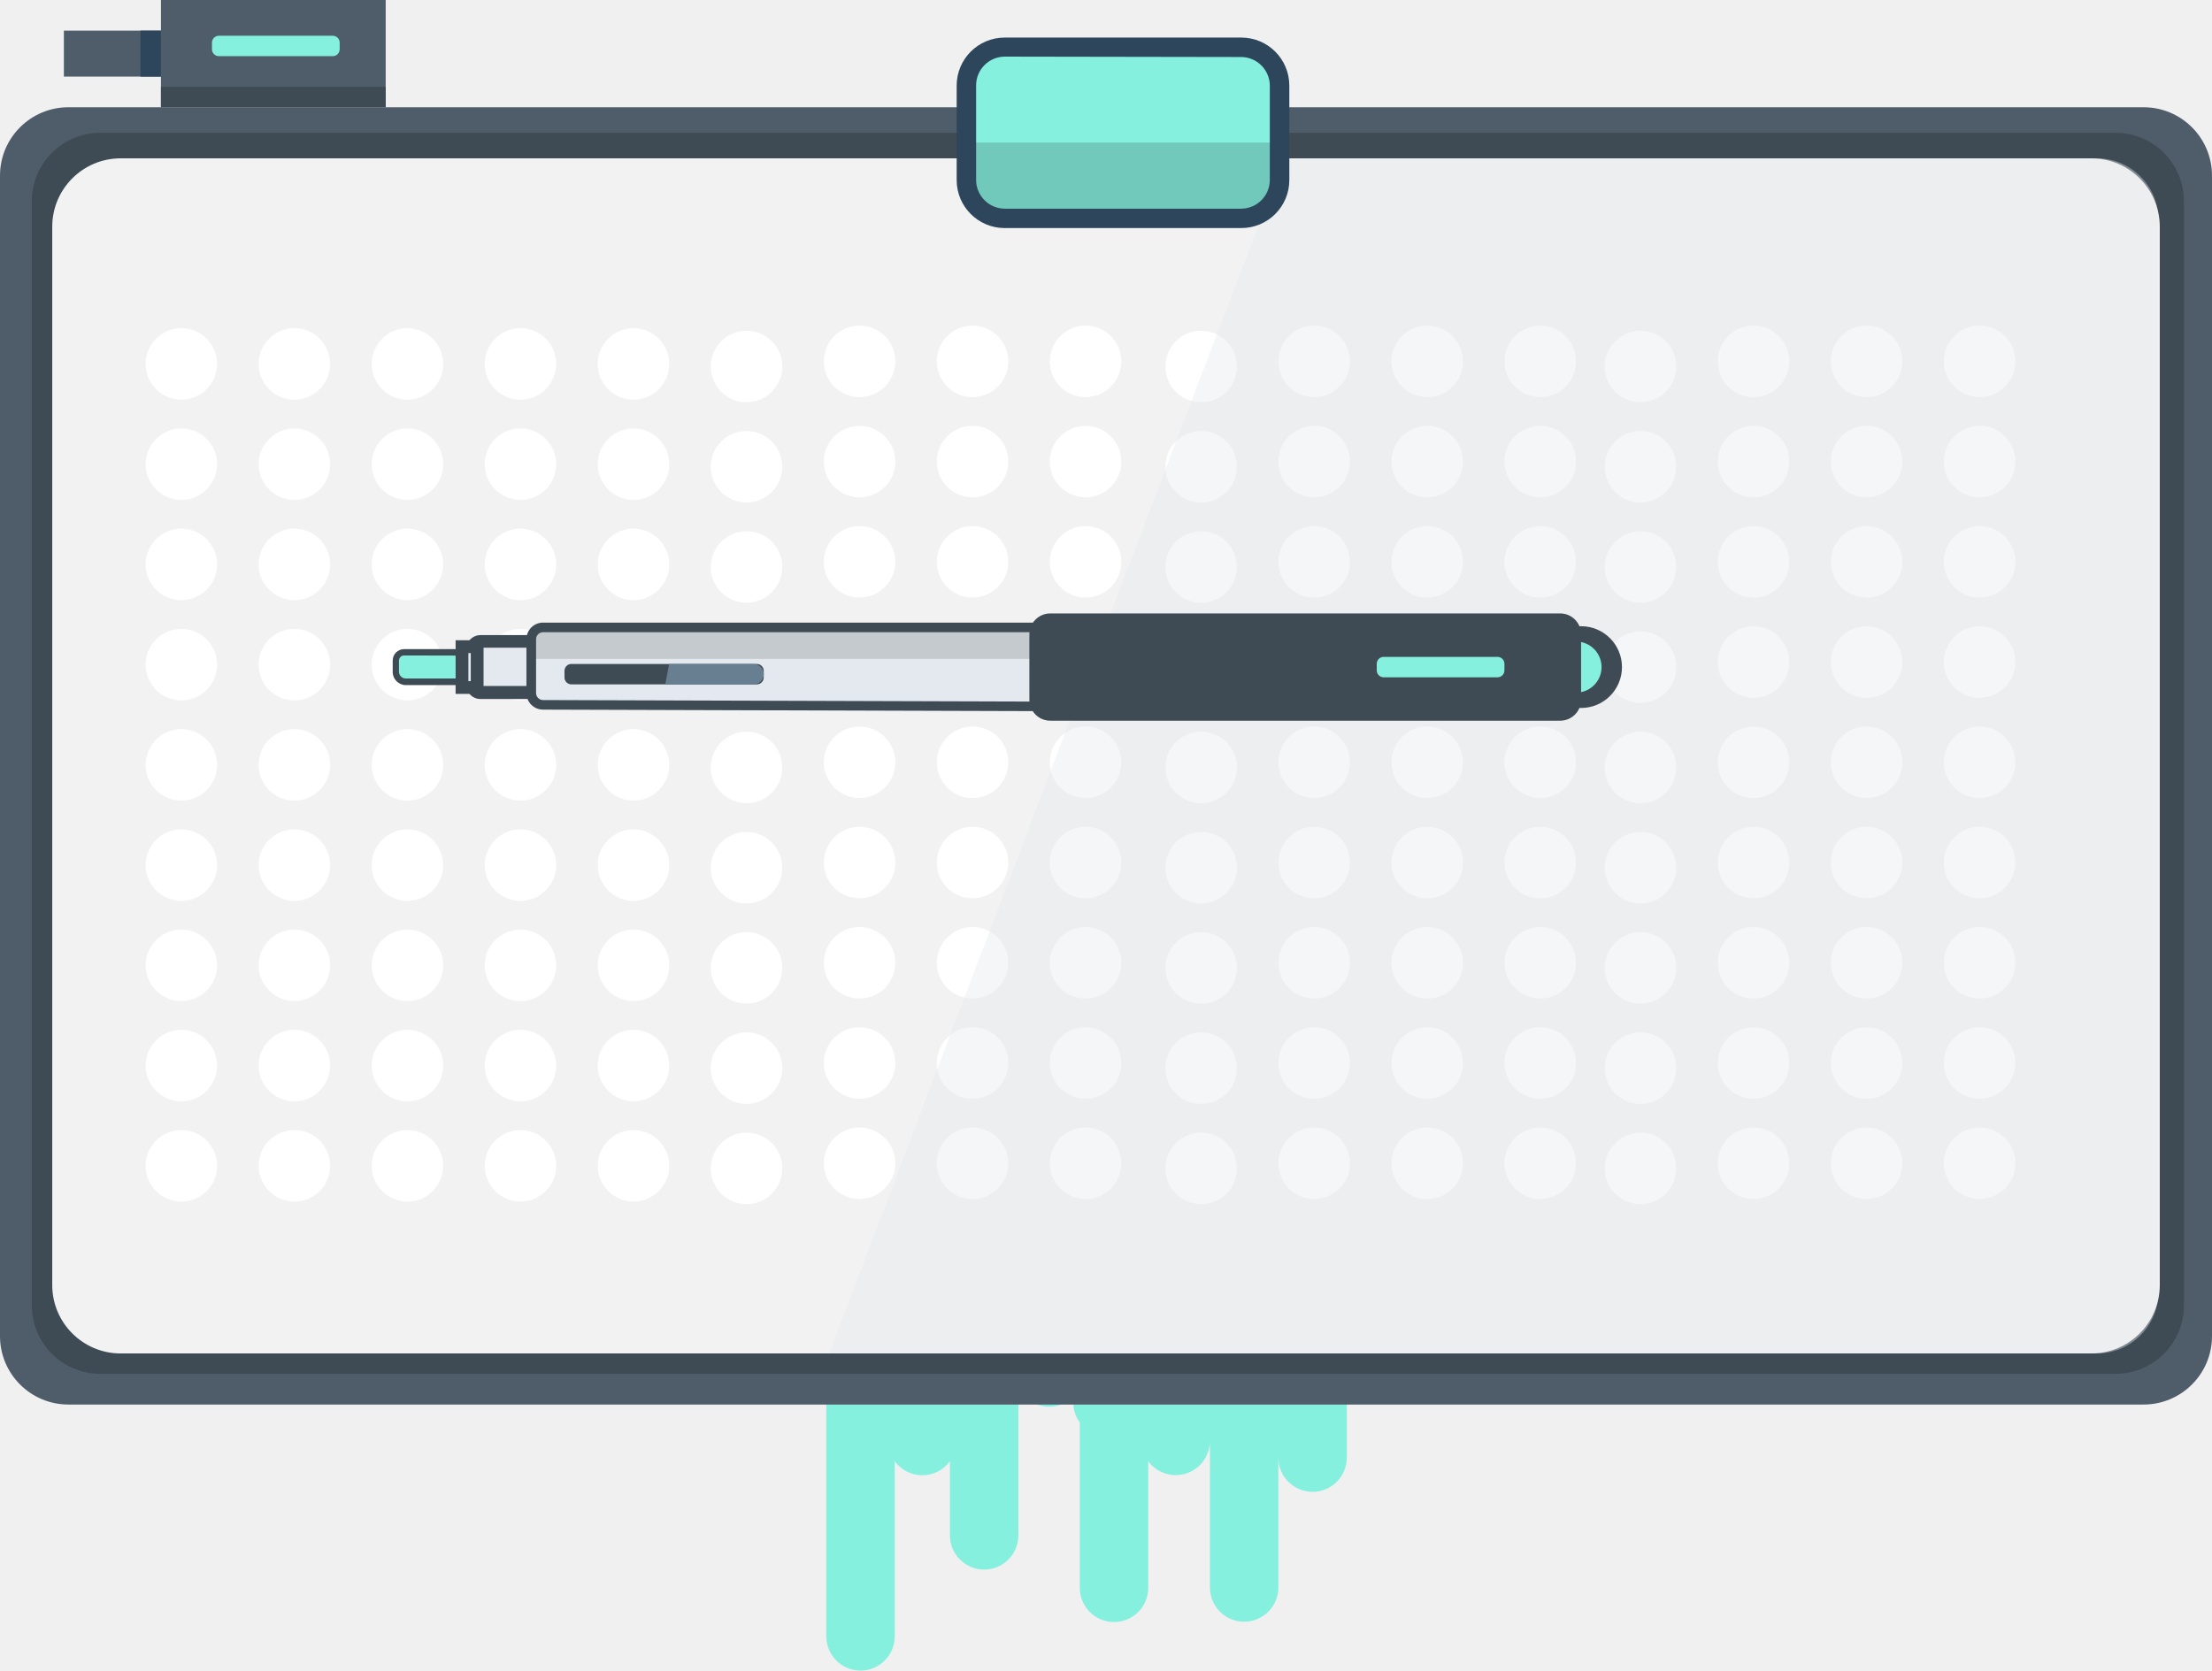
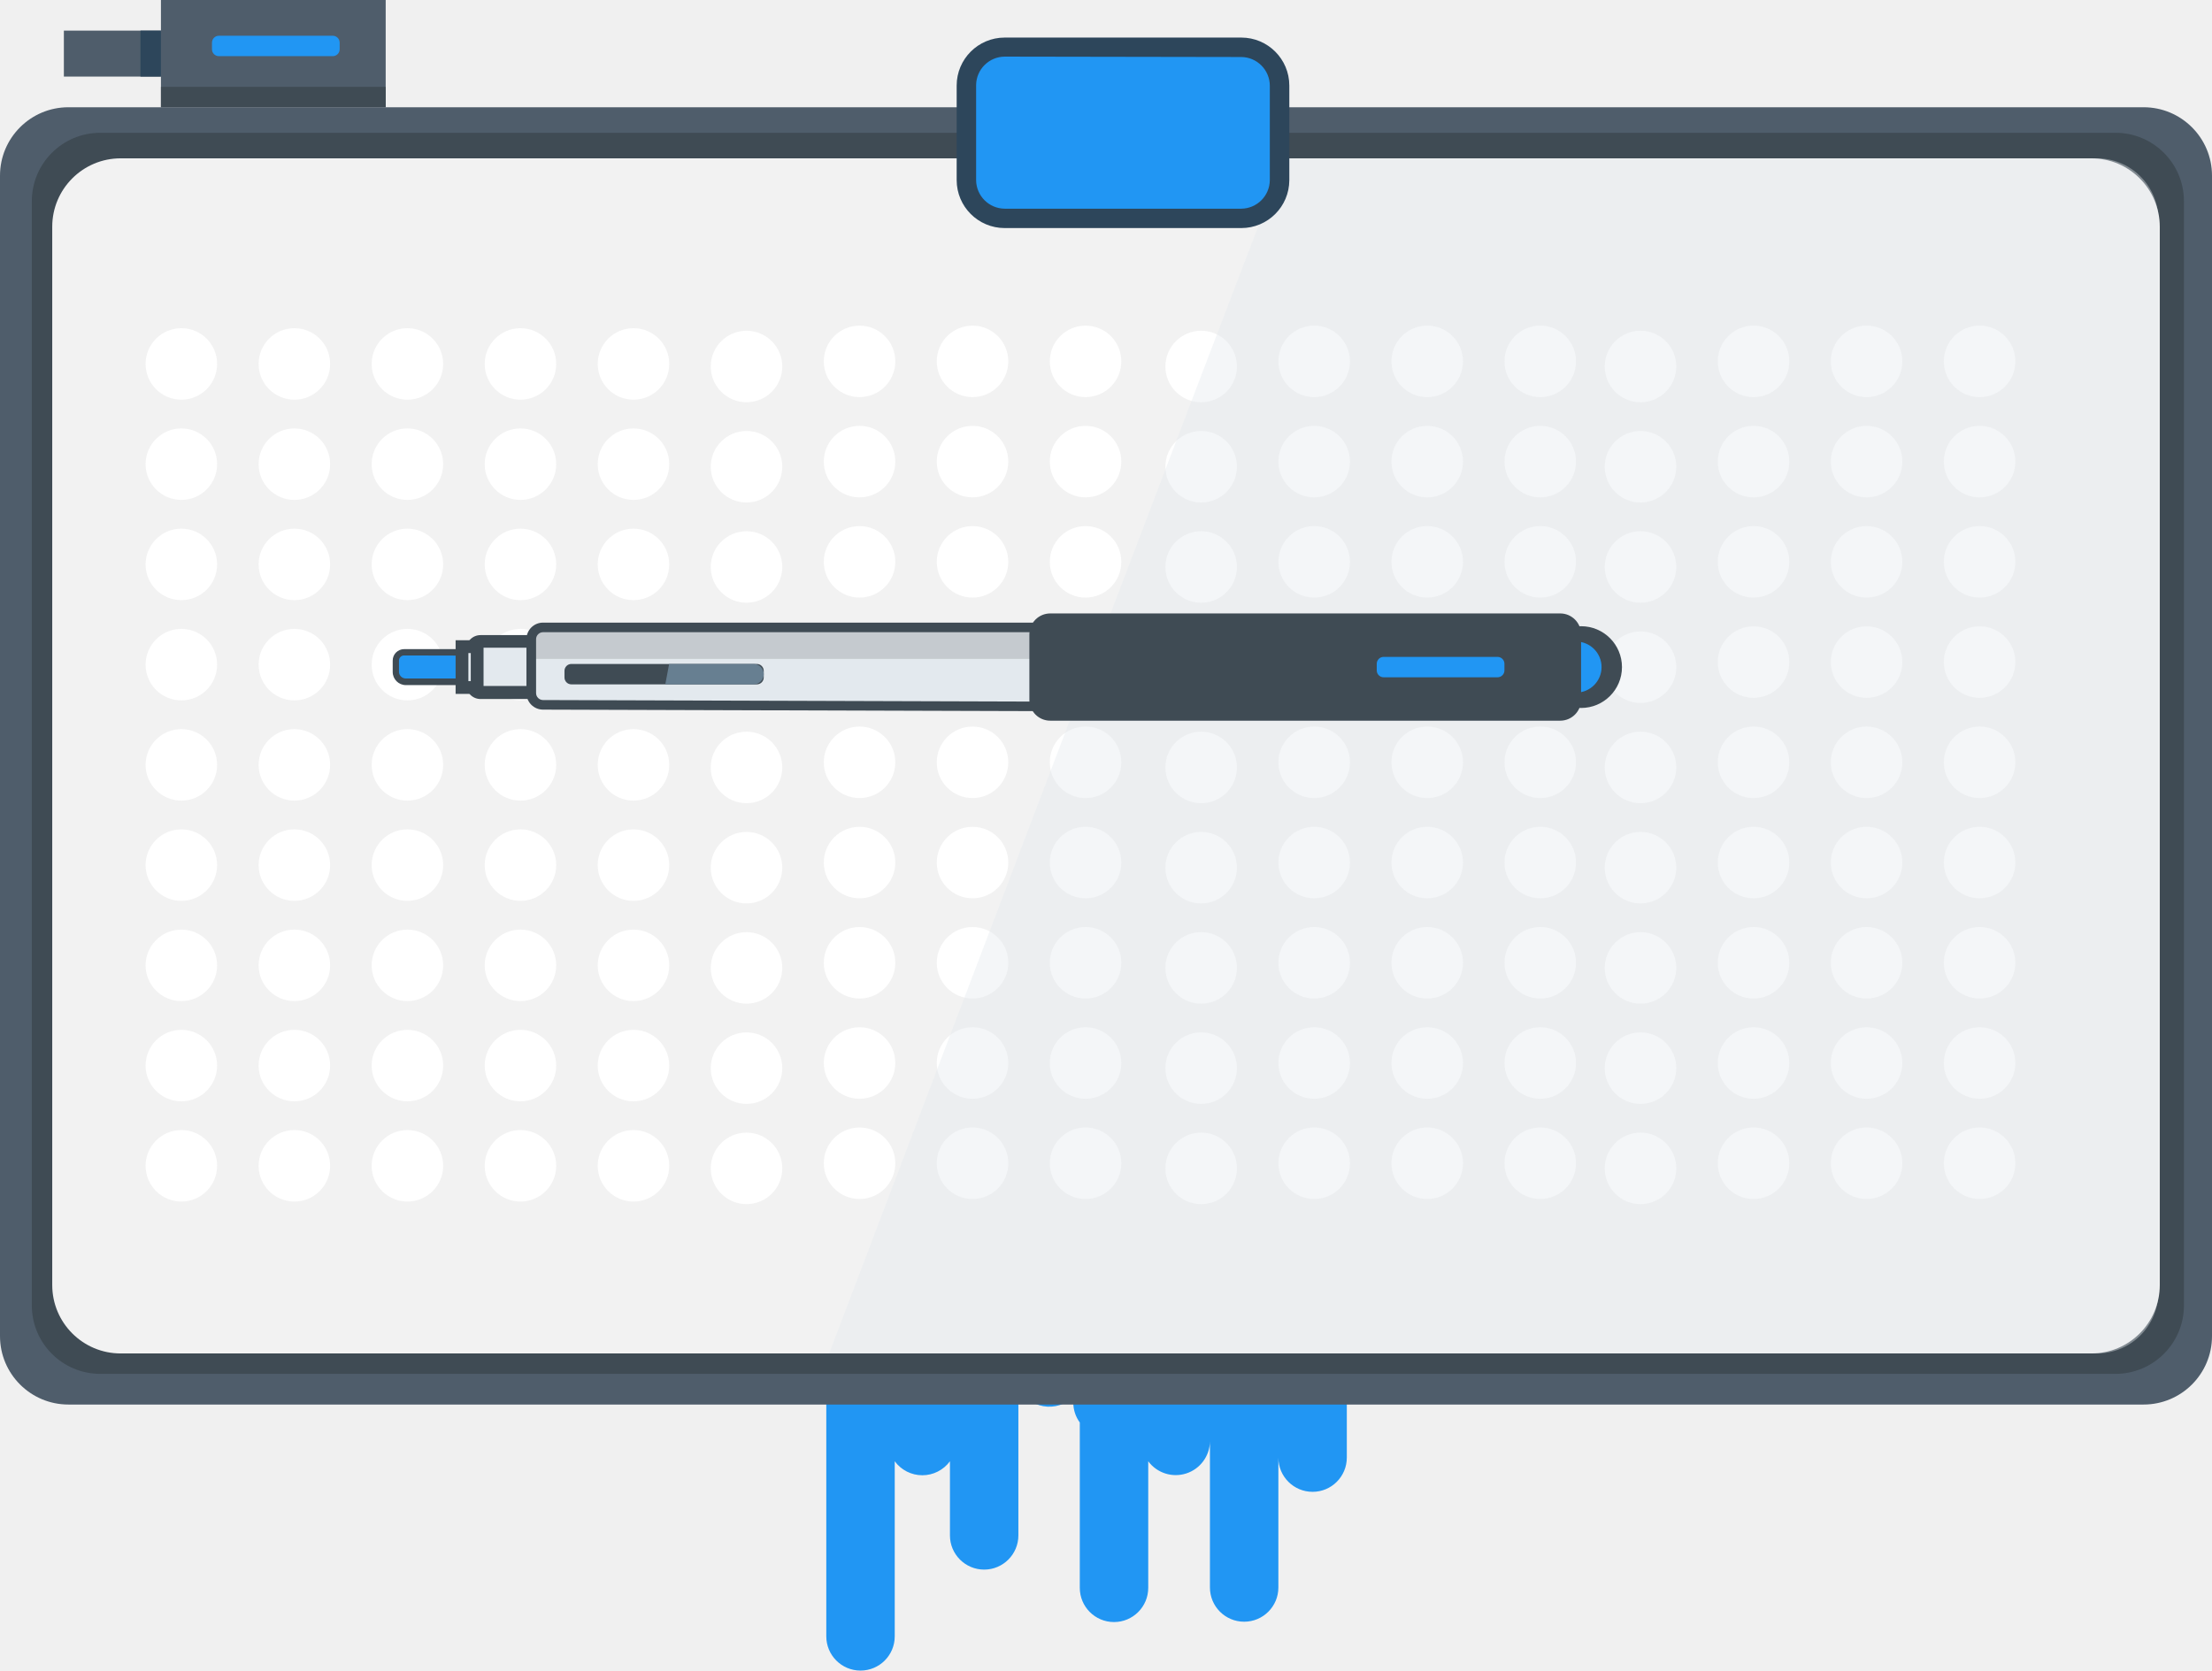
<svg xmlns="http://www.w3.org/2000/svg" viewBox="0 0 387.87 292.95">
  <defs>
-     <style>.cls-1{fill:#86f0df;}.cls-2{fill:#4f5d6b;}.cls-3{fill:#3f4b54;}.cls-4{fill:#f2f2f2;}.cls-5{fill:#2d465b;}.cls-6{fill:#fff;}.cls-7,.cls-8{fill:#e3e9ee;}.cls-7{opacity:0.4;}.cls-9{fill:#a8acaf;opacity:0.5;}.cls-10{fill:#677f91;}.cls-11{fill:#70c9bb;}</style>
+     <style>.cls-1{fill:#2196f3;}.cls-2{fill:#4f5d6b;}.cls-3{fill:#3f4b54;}.cls-4{fill:#f2f2f2;}.cls-5{fill:#2d465b;}.cls-6{fill:#fff;}.cls-7,.cls-8{fill:#e3e9ee;}.cls-7{opacity:0.4;}.cls-9{fill:#a8acaf;opacity:0.5;}.cls-10{fill:#677f91;}.cls-11{fill:#2196f3;}</style>
  </defs>
  <g id="Layer_2" data-name="Layer 2">
    <g id="Layer_1-2" data-name="Layer 1">
      <path class="cls-1" d="M149.75,146a6,6,0,0,0-6,6V232.3a5.94,5.94,0,0,0,1.14,3.49V287a6,6,0,1,0,12,0V256.29a6,6,0,0,0,9.68,0v13a6,6,0,0,0,12,0v-26A6,6,0,0,0,188.2,245v1a5.94,5.94,0,0,0,1.14,3.49v29a6,6,0,1,0,12,0V256.29a6,6,0,0,0,10.82-3.49v25.63a6,6,0,1,0,12,0V255.65a6,6,0,0,0,12,0V175.34a6,6,0,0,0-9.68-4.69v23.48a6.54,6.54,0,0,1-9.68,5.75v14.19a6.55,6.55,0,1,1-13.1,0v-47a6,6,0,0,0-3.42,5.4v-6.83a6,6,0,0,0-10.25-4.17v-1A6,6,0,0,0,178.51,158v-6a6,6,0,0,0-2.28-4.69v40.57a6.55,6.55,0,1,1-13.1,0V146.18a5.87,5.87,0,0,0-1.42-.17,6,6,0,0,0-6,6A6,6,0,0,0,149.75,146Z" />
      <rect class="cls-2" y="18.81" width="387.87" height="227.53" rx="12" ry="12" />
      <rect class="cls-3" x="5.58" y="23.29" width="377.37" height="217.67" rx="12" ry="12" />
      <rect class="cls-4" x="9.16" y="27.77" width="369.55" height="209.61" rx="12" ry="12" />
      <rect class="cls-2" x="28.22" width="39.41" height="18.81" />
      <rect class="cls-2" x="11.2" y="5.37" width="17.92" height="8.06" />
      <rect class="cls-5" x="24.63" y="5.37" width="3.58" height="8.06" />
      <rect class="cls-3" x="28.22" y="15.23" width="39.41" height="3.58" />
      <circle class="cls-6" cx="31.8" cy="63.83" r="6.27" />
      <circle class="cls-6" cx="31.8" cy="81.41" r="6.27" />
      <circle class="cls-6" cx="31.8" cy="98.99" r="6.27" />
      <circle class="cls-6" cx="31.8" cy="116.57" r="6.27" />
      <circle class="cls-6" cx="31.8" cy="134.15" r="6.27" />
      <circle class="cls-6" cx="31.8" cy="151.73" r="6.27" />
      <circle class="cls-6" cx="31.8" cy="169.31" r="6.27" />
      <circle class="cls-6" cx="31.8" cy="186.89" r="6.27" />
      <circle class="cls-6" cx="31.8" cy="204.47" r="6.27" />
      <circle class="cls-6" cx="51.62" cy="63.83" r="6.27" />
      <circle class="cls-6" cx="51.62" cy="81.41" r="6.27" />
      <circle class="cls-6" cx="51.62" cy="98.99" r="6.27" />
      <circle class="cls-6" cx="51.62" cy="116.57" r="6.27" />
      <circle class="cls-6" cx="51.62" cy="134.15" r="6.27" />
      <circle class="cls-6" cx="51.62" cy="151.73" r="6.27" />
      <circle class="cls-6" cx="51.62" cy="169.31" r="6.27" />
      <circle class="cls-6" cx="51.62" cy="186.89" r="6.27" />
      <circle class="cls-6" cx="51.62" cy="204.47" r="6.27" />
      <circle class="cls-6" cx="91.26" cy="63.83" r="6.27" />
      <circle class="cls-6" cx="91.26" cy="81.41" r="6.27" />
      <circle class="cls-6" cx="91.26" cy="98.99" r="6.27" />
      <circle class="cls-6" cx="91.26" cy="116.57" r="6.27" />
      <circle class="cls-6" cx="91.26" cy="134.15" r="6.27" />
      <circle class="cls-6" cx="91.26" cy="151.73" r="6.27" />
      <circle class="cls-6" cx="91.26" cy="169.31" r="6.27" />
      <circle class="cls-6" cx="91.26" cy="186.89" r="6.27" />
      <circle class="cls-6" cx="91.26" cy="204.47" r="6.27" />
      <circle class="cls-6" cx="111.08" cy="63.83" r="6.27" />
      <circle class="cls-6" cx="111.08" cy="81.41" r="6.27" />
      <circle class="cls-6" cx="111.08" cy="98.99" r="6.27" />
      <circle class="cls-6" cx="111.08" cy="116.57" r="6.27" />
      <circle class="cls-6" cx="111.08" cy="134.15" r="6.27" />
      <circle class="cls-6" cx="111.08" cy="151.73" r="6.27" />
      <circle class="cls-6" cx="111.08" cy="169.31" r="6.27" />
      <circle class="cls-6" cx="111.08" cy="186.89" r="6.27" />
      <circle class="cls-6" cx="111.08" cy="204.47" r="6.27" />
      <circle class="cls-6" cx="130.9" cy="64.28" r="6.27" />
      <circle class="cls-6" cx="130.9" cy="81.86" r="6.27" />
      <circle class="cls-6" cx="130.9" cy="99.44" r="6.27" />
      <circle class="cls-6" cx="130.9" cy="117.02" r="6.27" />
      <circle class="cls-6" cx="130.9" cy="134.6" r="6.27" />
      <circle class="cls-6" cx="130.9" cy="152.18" r="6.27" />
      <circle class="cls-6" cx="130.9" cy="169.76" r="6.27" />
      <circle class="cls-6" cx="130.9" cy="187.34" r="6.27" />
      <circle class="cls-6" cx="130.9" cy="204.92" r="6.27" />
      <circle class="cls-6" cx="150.72" cy="63.38" r="6.27" />
      <circle class="cls-6" cx="150.72" cy="80.96" r="6.27" />
      <circle class="cls-6" cx="150.72" cy="98.54" r="6.27" />
      <circle class="cls-6" cx="150.72" cy="116.12" r="6.27" />
      <circle class="cls-6" cx="150.72" cy="133.7" r="6.27" />
      <circle class="cls-6" cx="150.72" cy="151.28" r="6.27" />
      <circle class="cls-6" cx="150.72" cy="168.86" r="6.27" />
      <circle class="cls-6" cx="150.72" cy="186.44" r="6.27" />
      <circle class="cls-6" cx="150.72" cy="204.02" r="6.27" />
      <circle class="cls-6" cx="170.53" cy="63.38" r="6.27" />
      <circle class="cls-6" cx="170.53" cy="80.96" r="6.27" />
      <circle class="cls-6" cx="170.53" cy="98.54" r="6.27" />
      <circle class="cls-6" cx="170.53" cy="116.12" r="6.27" />
      <circle class="cls-6" cx="170.53" cy="133.7" r="6.27" />
      <circle class="cls-6" cx="170.53" cy="151.28" r="6.27" />
      <circle class="cls-6" cx="170.53" cy="168.86" r="6.27" />
      <circle class="cls-6" cx="170.53" cy="186.44" r="6.27" />
      <circle class="cls-6" cx="170.53" cy="204.02" r="6.27" />
      <circle class="cls-6" cx="190.35" cy="63.38" r="6.27" />
      <circle class="cls-6" cx="190.35" cy="80.96" r="6.27" />
      <circle class="cls-6" cx="190.35" cy="98.54" r="6.27" />
      <circle class="cls-6" cx="190.35" cy="116.12" r="6.27" />
      <circle class="cls-6" cx="190.35" cy="133.7" r="6.27" />
      <circle class="cls-6" cx="190.35" cy="151.28" r="6.27" />
      <circle class="cls-6" cx="190.35" cy="168.86" r="6.27" />
      <circle class="cls-6" cx="190.35" cy="186.44" r="6.27" />
      <circle class="cls-6" cx="190.35" cy="204.02" r="6.27" />
      <circle class="cls-6" cx="210.62" cy="64.28" r="6.27" />
      <circle class="cls-6" cx="210.62" cy="81.86" r="6.27" />
      <circle class="cls-6" cx="210.62" cy="99.44" r="6.27" />
      <circle class="cls-6" cx="210.62" cy="117.02" r="6.27" />
      <circle class="cls-6" cx="210.62" cy="134.6" r="6.27" />
      <circle class="cls-6" cx="210.62" cy="152.18" r="6.27" />
      <circle class="cls-6" cx="210.62" cy="169.76" r="6.27" />
      <circle class="cls-6" cx="210.62" cy="187.34" r="6.27" />
      <circle class="cls-6" cx="210.62" cy="204.92" r="6.27" />
      <circle class="cls-6" cx="230.44" cy="63.38" r="6.27" />
      <circle class="cls-6" cx="230.44" cy="80.96" r="6.27" />
      <circle class="cls-6" cx="230.44" cy="98.54" r="6.27" />
      <circle class="cls-6" cx="230.44" cy="116.12" r="6.27" />
      <circle class="cls-6" cx="230.44" cy="133.7" r="6.27" />
      <circle class="cls-6" cx="230.44" cy="151.28" r="6.27" />
      <circle class="cls-6" cx="230.44" cy="168.86" r="6.27" />
      <circle class="cls-6" cx="230.44" cy="186.44" r="6.27" />
      <circle class="cls-6" cx="230.44" cy="204.02" r="6.27" />
      <circle class="cls-6" cx="250.26" cy="63.38" r="6.27" />
      <circle class="cls-6" cx="250.26" cy="80.96" r="6.27" />
      <circle class="cls-6" cx="250.26" cy="98.54" r="6.27" />
      <circle class="cls-6" cx="250.26" cy="116.12" r="6.27" />
      <circle class="cls-6" cx="250.26" cy="133.7" r="6.27" />
      <circle class="cls-6" cx="250.26" cy="151.28" r="6.27" />
      <circle class="cls-6" cx="250.26" cy="168.86" r="6.27" />
      <circle class="cls-6" cx="250.26" cy="186.44" r="6.27" />
      <circle class="cls-6" cx="250.26" cy="204.02" r="6.27" />
      <circle class="cls-6" cx="270.08" cy="63.38" r="6.27" />
      <circle class="cls-6" cx="270.08" cy="80.96" r="6.27" />
      <circle class="cls-6" cx="270.08" cy="98.54" r="6.27" />
      <circle class="cls-6" cx="270.08" cy="116.12" r="6.27" />
      <circle class="cls-6" cx="270.08" cy="133.7" r="6.27" />
      <circle class="cls-6" cx="270.08" cy="151.28" r="6.27" />
      <circle class="cls-6" cx="270.08" cy="168.86" r="6.27" />
      <circle class="cls-6" cx="270.08" cy="186.44" r="6.27" />
      <circle class="cls-6" cx="270.08" cy="204.02" r="6.27" />
      <circle class="cls-6" cx="287.66" cy="64.28" r="6.27" />
      <circle class="cls-6" cx="287.66" cy="81.86" r="6.27" />
      <circle class="cls-6" cx="287.66" cy="99.44" r="6.27" />
      <circle class="cls-6" cx="287.66" cy="117.02" r="6.27" />
      <circle class="cls-6" cx="287.66" cy="134.6" r="6.27" />
      <circle class="cls-6" cx="287.66" cy="152.18" r="6.27" />
      <circle class="cls-6" cx="287.66" cy="169.76" r="6.27" />
      <circle class="cls-6" cx="287.66" cy="187.34" r="6.27" />
      <circle class="cls-6" cx="287.66" cy="204.92" r="6.27" />
      <circle class="cls-6" cx="307.48" cy="63.38" r="6.27" />
      <circle class="cls-6" cx="307.48" cy="80.96" r="6.27" />
      <circle class="cls-6" cx="307.48" cy="98.54" r="6.27" />
      <circle class="cls-6" cx="307.48" cy="116.12" r="6.27" />
      <circle class="cls-6" cx="307.48" cy="133.7" r="6.27" />
      <circle class="cls-6" cx="307.48" cy="151.28" r="6.27" />
      <circle class="cls-6" cx="307.48" cy="168.86" r="6.27" />
      <circle class="cls-6" cx="307.48" cy="186.44" r="6.27" />
      <circle class="cls-6" cx="307.48" cy="204.02" r="6.27" />
      <circle class="cls-6" cx="327.3" cy="63.38" r="6.27" />
      <circle class="cls-6" cx="327.3" cy="80.96" r="6.27" />
      <circle class="cls-6" cx="327.3" cy="98.54" r="6.27" />
      <circle class="cls-6" cx="327.3" cy="116.12" r="6.27" />
      <circle class="cls-6" cx="327.3" cy="133.7" r="6.27" />
      <circle class="cls-6" cx="327.3" cy="151.28" r="6.27" />
      <circle class="cls-6" cx="327.3" cy="168.86" r="6.27" />
      <circle class="cls-6" cx="327.3" cy="186.44" r="6.27" />
      <circle class="cls-6" cx="327.3" cy="204.02" r="6.27" />
      <circle class="cls-6" cx="347.12" cy="63.38" r="6.27" />
      <circle class="cls-6" cx="347.12" cy="80.96" r="6.27" />
      <circle class="cls-6" cx="347.12" cy="98.54" r="6.27" />
      <circle class="cls-6" cx="347.12" cy="116.12" r="6.27" />
      <circle class="cls-6" cx="347.12" cy="133.7" r="6.27" />
      <circle class="cls-6" cx="347.12" cy="151.28" r="6.27" />
      <circle class="cls-6" cx="347.12" cy="168.86" r="6.27" />
      <circle class="cls-6" cx="347.12" cy="186.44" r="6.27" />
      <circle class="cls-6" cx="347.12" cy="204.02" r="6.27" />
      <circle class="cls-6" cx="71.44" cy="63.83" r="6.27" />
      <circle class="cls-6" cx="71.44" cy="81.41" r="6.27" />
      <circle class="cls-6" cx="71.44" cy="98.99" r="6.27" />
      <circle class="cls-6" cx="71.44" cy="116.57" r="6.27" />
      <circle class="cls-6" cx="71.44" cy="134.15" r="6.27" />
      <circle class="cls-6" cx="71.44" cy="151.73" r="6.27" />
      <circle class="cls-6" cx="71.44" cy="169.31" r="6.27" />
      <circle class="cls-6" cx="71.44" cy="186.89" r="6.27" />
      <circle class="cls-6" cx="71.44" cy="204.47" r="6.27" />
      <path class="cls-7" d="M367.72,27.77H225.21c-16,41.58-63.64,167-79.82,209.61H367.72a10.78,10.78,0,0,0,10.75-10.75V38.52A10.78,10.78,0,0,0,367.72,27.77Z" />
      <rect class="cls-1" x="69.42" y="114.4" width="18.88" height="5.2" rx="1.76" ry="1.76" />
      <path class="cls-3" d="M88.86,120.16H71.17a2.31,2.31,0,0,1-2.31-2.31v-2a2,2,0,0,1,2-2h18Zm-18-5.2a.9.9,0,0,0-.9.9v2A1.19,1.19,0,0,0,71.17,119H87.74V115Z" />
      <rect class="cls-8" x="82.86" y="112.52" width="20.6" height="8.96" />
      <path class="cls-3" d="M104.58,122.6H84.26a2.53,2.53,0,0,1-2.53-2.53v-6.15a2.53,2.53,0,0,1,2.53-2.53h20.32Zm-20.32-9a.28.28,0,0,0-.28.28v6.15a.28.28,0,0,0,.28.28h18.08v-6.71Z" />
      <rect class="cls-8" x="81.01" y="113.41" width="2.66" height="7.17" />
      <path class="cls-3" d="M84.79,121.7h-4.9v-9.41h4.9Zm-2.66-2.24h.42v-4.92h-.42Z" />
      <polyline class="cls-8" points="198.42 123.94 93.16 123.62 93.16 110.06 213.2 110.06" />
      <polygon class="cls-9" points="213.64 110.18 93.61 110.18 93.61 115.56 207.92 115.56 213.64 110.18" />
      <circle class="cls-3" cx="277.24" cy="117" r="7.17" />
      <circle class="cls-1" cx="276.35" cy="117" r="4.48" />
      <rect class="cls-3" x="180.5" y="107.59" width="96.74" height="18.81" rx="3.66" ry="3.66" />
      <path class="cls-3" d="M198.41,124.78l-103.2-.32a2.91,2.91,0,0,1-2.9-2.91v-9.44a2.91,2.91,0,0,1,2.91-2.91h118v1.68h-118A1.23,1.23,0,0,0,94,112.12v9.44a1.23,1.23,0,0,0,1.22,1.22l103.2.32Z" />
      <rect class="cls-1" x="241.41" y="115.21" width="22.39" height="3.58" rx="1.21" ry="1.21" />
      <rect class="cls-1" x="37.17" y="6.27" width="22.39" height="3.58" rx="1.21" ry="1.21" />
      <rect class="cls-3" x="98.98" y="116.45" width="34.94" height="3.58" rx="1.21" ry="1.21" />
      <path class="cls-10" d="M132.13,116.45h-14.8c-.23,1.2-.45,2.4-.67,3.58h15.47a1.79,1.79,0,0,0,0-3.58Z" />
      <rect class="cls-1" x="169.43" y="8.25" width="54.96" height="30.08" rx="4.55" ry="4.55" />
      <path class="cls-11" d="M168.85,25v6.36a7,7,0,0,0,6.94,6.94h41.08a7,7,0,0,0,6.94-6.94V25Z" />
      <path class="cls-5" d="M217.66,40h-41.5a8.42,8.42,0,0,1-8.41-8.41V15a8.42,8.42,0,0,1,8.41-8.41h41.5A8.42,8.42,0,0,1,226.08,15V31.6A8.42,8.42,0,0,1,217.66,40ZM176.16,9.93a5.05,5.05,0,0,0-5,5V31.6a5.05,5.05,0,0,0,5,5h41.5a5.05,5.05,0,0,0,5-5V15a5.05,5.05,0,0,0-5-5Z" />
    </g>
  </g>
</svg>
